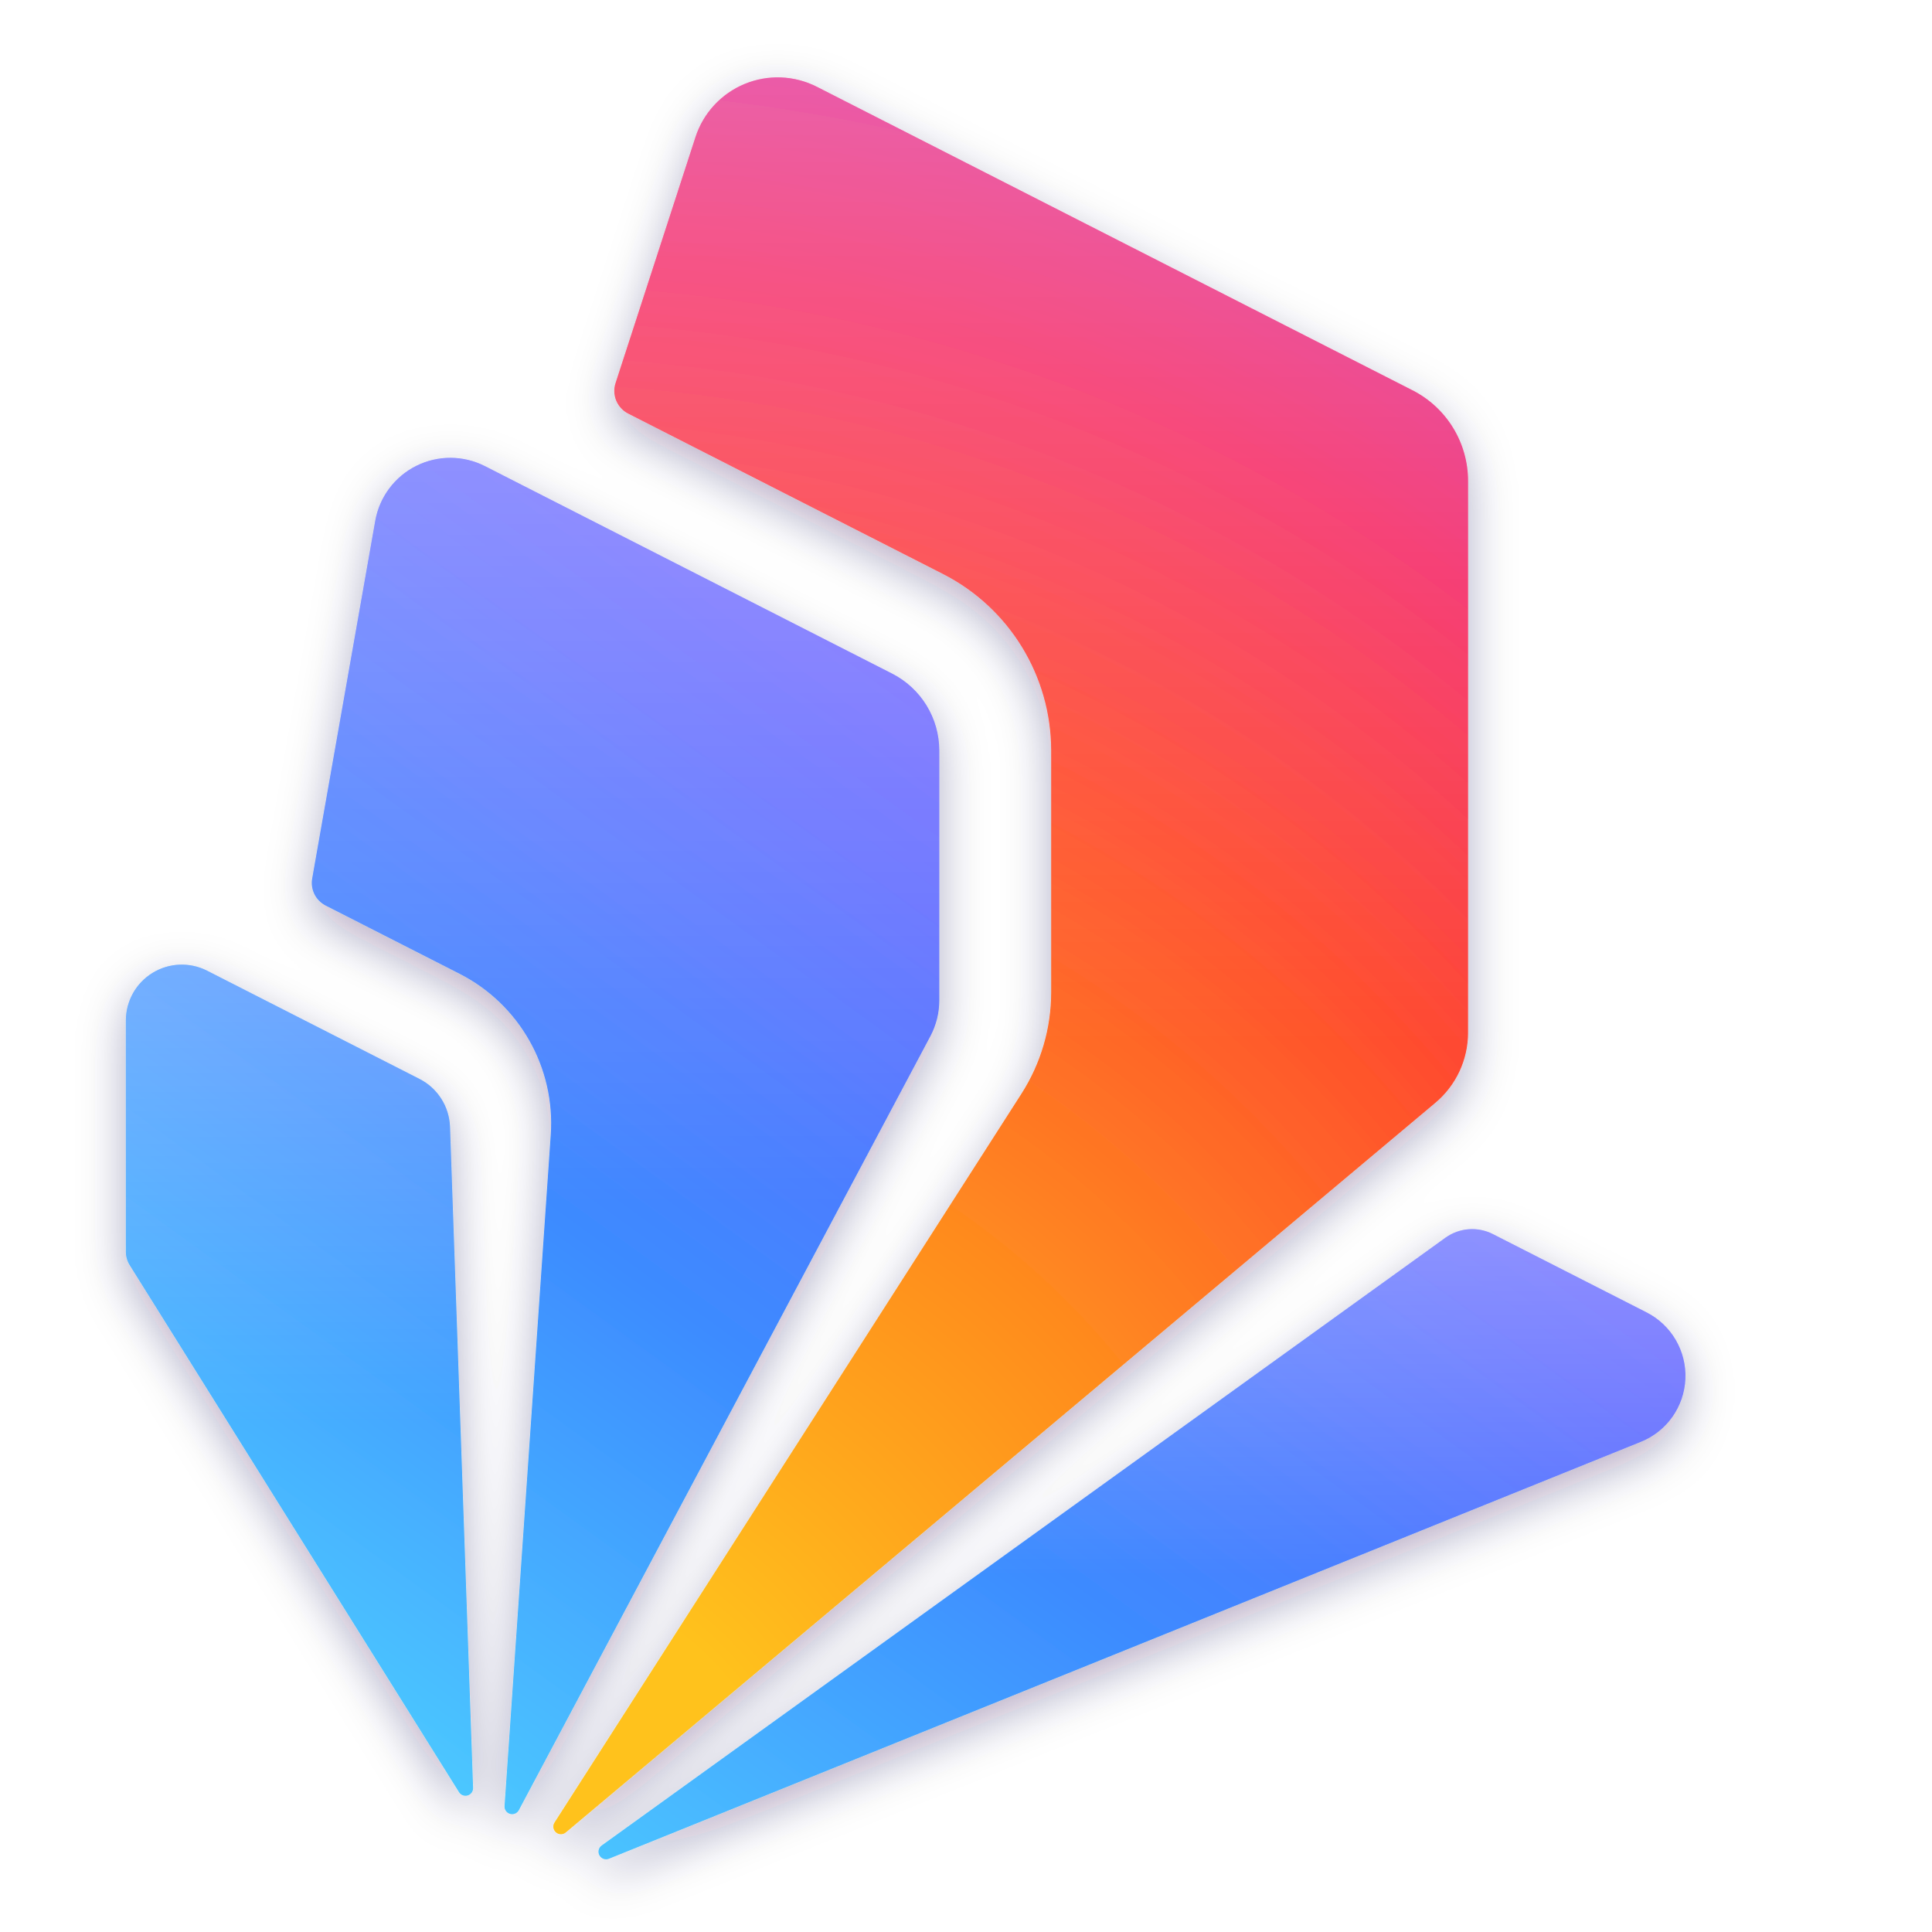
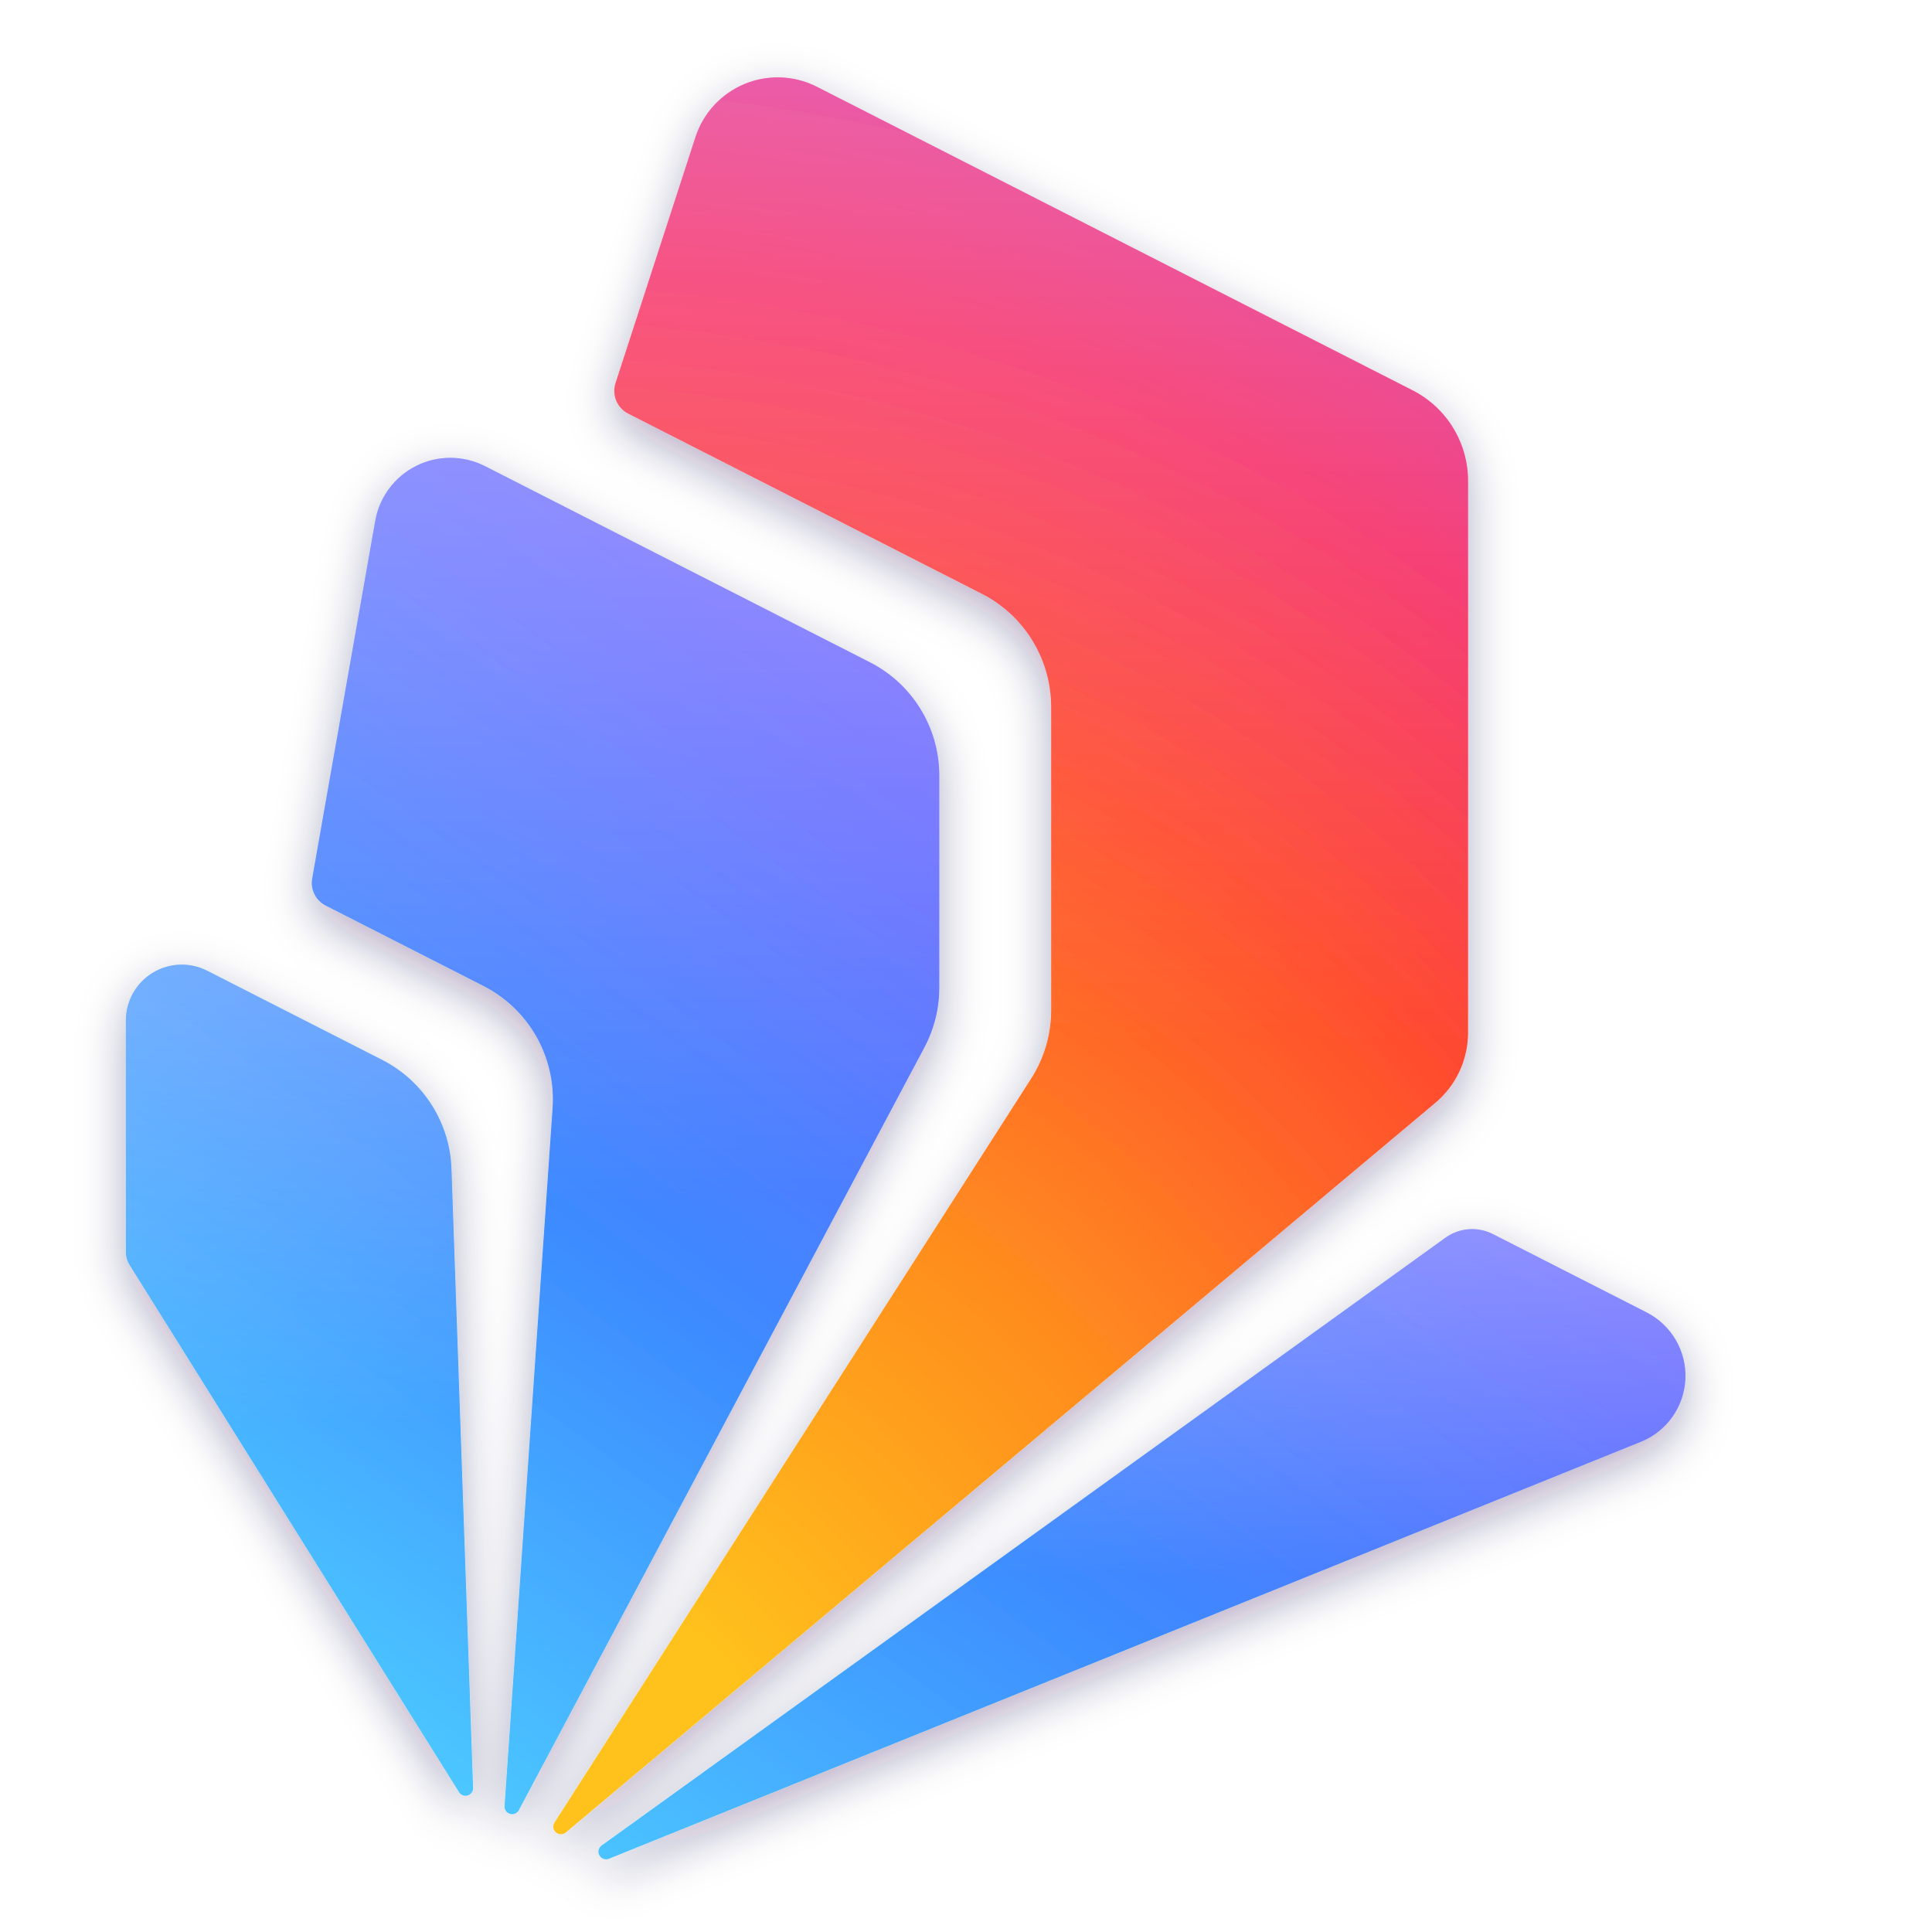
<svg xmlns="http://www.w3.org/2000/svg" viewBox="0 0 760 760" role="img" aria-label="Deckle, recording">
  <defs>
    <linearGradient id="rest" gradientUnits="userSpaceOnUse" x1="201.5" y1="729.5" x2="700.5" y2="40.5">
      <stop offset="0" stop-color="#4CC9FF" />
      <stop offset="0.25" stop-color="#3D8BFF" />
      <stop offset="0.5" stop-color="#6366FF" />
      <stop offset="0.75" stop-color="#8B5CFF" />
      <stop offset="1" stop-color="#A974FF" />
    </linearGradient>
    <radialGradient id="ember" gradientUnits="userSpaceOnUse" cx="201.5" cy="729.5" r="720">
      <stop offset="0.15" stop-color="#FFC21A" />
      <stop offset="0.42" stop-color="#FF8A1F" />
      <stop offset="0.66" stop-color="#FF4D2E" />
      <stop offset="0.86" stop-color="#F5245E" />
      <stop offset="1" stop-color="#E01E8C" />
    </radialGradient>
    <linearGradient id="sheen" x1="0" y1="0" x2="0" y2="1">
      <stop offset="0" stop-color="#fff" stop-opacity="0.28" />
      <stop offset="0.55" stop-color="#fff" stop-opacity="0" />
    </linearGradient>
    <filter id="shadow" x="-20%" y="-20%" width="140%" height="140%">
      <feDropShadow dx="0" dy="6" stdDeviation="9" flood-color="#1A0B4D" flood-opacity="0.32" />
    </filter>
  </defs>
  <g filter="url(#shadow)">
-     <path id="blade-a" d="M273.58 53.93A34 34 0 0 1 321.35 34.14L555.66 153.53A40 40 0 0 1 577.5 189.17L577.5 406.25A36 36 0 0 1 564.64 433.82L222.56 720.86A3 3 0 0 1 218.11 716.95L401.81 430.23A74 74 0 0 0 413.5 390.31L413.5 295.27A78 78 0 0 0 370.91 225.77L247.11 162.69A10 10 0 0 1 242.14 150.69Z" fill="url(#ember)" />
-     <path id="blade-b" d="M147.6 204.89A30 30 0 0 1 190.77 183.36L350.94 264.97A34 34 0 0 1 369.5 295.27L369.5 393.54A30 30 0 0 1 365.99 407.62L204.11 712.07A3 3 0 0 1 198.47 710.46L216.65 446.39A66 66 0 0 0 180.77 383.05L128.1 356.22A10 10 0 0 1 122.8 345.57Z" fill="url(#rest)" />
-     <path id="blade-d" d="M49.5 401.45A22 22 0 0 1 81.49 381.85L165.03 424.42A22 22 0 0 1 177.03 443.25L186.11 703.31A3 3 0 0 1 180.57 705.01L51.02 497.69A10 10 0 0 1 49.5 492.39Z" fill="url(#rest)" />
+     <path id="blade-a" d="M273.58 53.93A34 34 0 0 1 321.35 34.14L555.66 153.53A40 40 0 0 1 577.5 189.17L577.5 406.25A36 36 0 0 1 564.64 433.82L222.56 720.86A3 3 0 0 1 218.11 716.95L405.6 424.32A50 50 0 0 0 413.5 397.34L413.5 278.11A50 50 0 0 0 386.2 233.56L247.11 162.69A10 10 0 0 1 242.14 150.69Z" fill="url(#ember)" />
+     <path id="blade-b" d="M147.6 204.89A30 30 0 0 1 190.77 183.36L342.2 260.52A50 50 0 0 1 369.5 305.07L369.5 388.55A50 50 0 0 1 363.65 412.02L204.11 712.07A3 3 0 0 1 198.47 710.46L217.37 435.84A50 50 0 0 0 190.19 387.86L128.1 356.22A10 10 0 0 1 122.8 345.57Z" fill="url(#rest)" />
+     <path id="blade-d" d="M49.5 401.45A22 22 0 0 1 81.49 381.85L150.33 416.93A50 50 0 0 1 177.6 459.73L186.11 703.31A3 3 0 0 1 180.57 705.01L51.02 497.69A10 10 0 0 1 49.5 492.39Z" fill="url(#rest)" />
    <path id="blade-e" d="M568.59 486.89A18 18 0 0 1 587.28 485.46L647.74 516.26A28 28 0 0 1 645.51 567.17L239.54 731.19A3 3 0 0 1 236.67 725.97Z" fill="url(#rest)" />
  </g>
-   <path d="M273.58 53.93A34 34 0 0 1 321.35 34.14L555.66 153.53A40 40 0 0 1 577.5 189.17L577.5 406.25A36 36 0 0 1 564.64 433.82L222.56 720.86A3 3 0 0 1 218.11 716.95L401.81 430.23A74 74 0 0 0 413.5 390.31L413.5 295.27A78 78 0 0 0 370.91 225.77L247.11 162.69A10 10 0 0 1 242.14 150.69Z" fill="url(#sheen)" />
-   <path d="M147.6 204.89A30 30 0 0 1 190.77 183.36L350.94 264.97A34 34 0 0 1 369.5 295.27L369.5 393.54A30 30 0 0 1 365.99 407.62L204.11 712.07A3 3 0 0 1 198.47 710.46L216.65 446.39A66 66 0 0 0 180.77 383.05L128.1 356.22A10 10 0 0 1 122.8 345.57Z" fill="url(#sheen)" />
-   <path d="M49.5 401.45A22 22 0 0 1 81.49 381.85L165.03 424.42A22 22 0 0 1 177.03 443.25L186.11 703.31A3 3 0 0 1 180.57 705.01L51.02 497.69A10 10 0 0 1 49.5 492.39Z" fill="url(#sheen)" />
+   <path d="M273.58 53.93A34 34 0 0 1 321.35 34.14L555.66 153.53A40 40 0 0 1 577.5 189.17L577.5 406.25A36 36 0 0 1 564.64 433.82L222.56 720.86A3 3 0 0 1 218.11 716.95L405.6 424.32A50 50 0 0 0 413.5 397.34L413.5 278.11A50 50 0 0 0 386.2 233.56L247.11 162.69A10 10 0 0 1 242.14 150.69Z" fill="url(#sheen)" />
+   <path d="M147.6 204.89A30 30 0 0 1 190.77 183.36L342.2 260.52A50 50 0 0 1 369.5 305.07L369.5 388.55A50 50 0 0 1 363.65 412.02L204.11 712.07A3 3 0 0 1 198.47 710.46L217.37 435.84A50 50 0 0 0 190.19 387.86L128.1 356.22A10 10 0 0 1 122.8 345.57Z" fill="url(#sheen)" />
+   <path d="M49.5 401.45A22 22 0 0 1 81.49 381.85L150.33 416.93A50 50 0 0 1 177.6 459.73L186.11 703.31A3 3 0 0 1 180.57 705.01L51.02 497.69A10 10 0 0 1 49.5 492.39Z" fill="url(#sheen)" />
  <path d="M568.59 486.89A18 18 0 0 1 587.28 485.46L647.74 516.26A28 28 0 0 1 645.51 567.17L239.54 731.19A3 3 0 0 1 236.67 725.97Z" fill="url(#sheen)" />
</svg>
